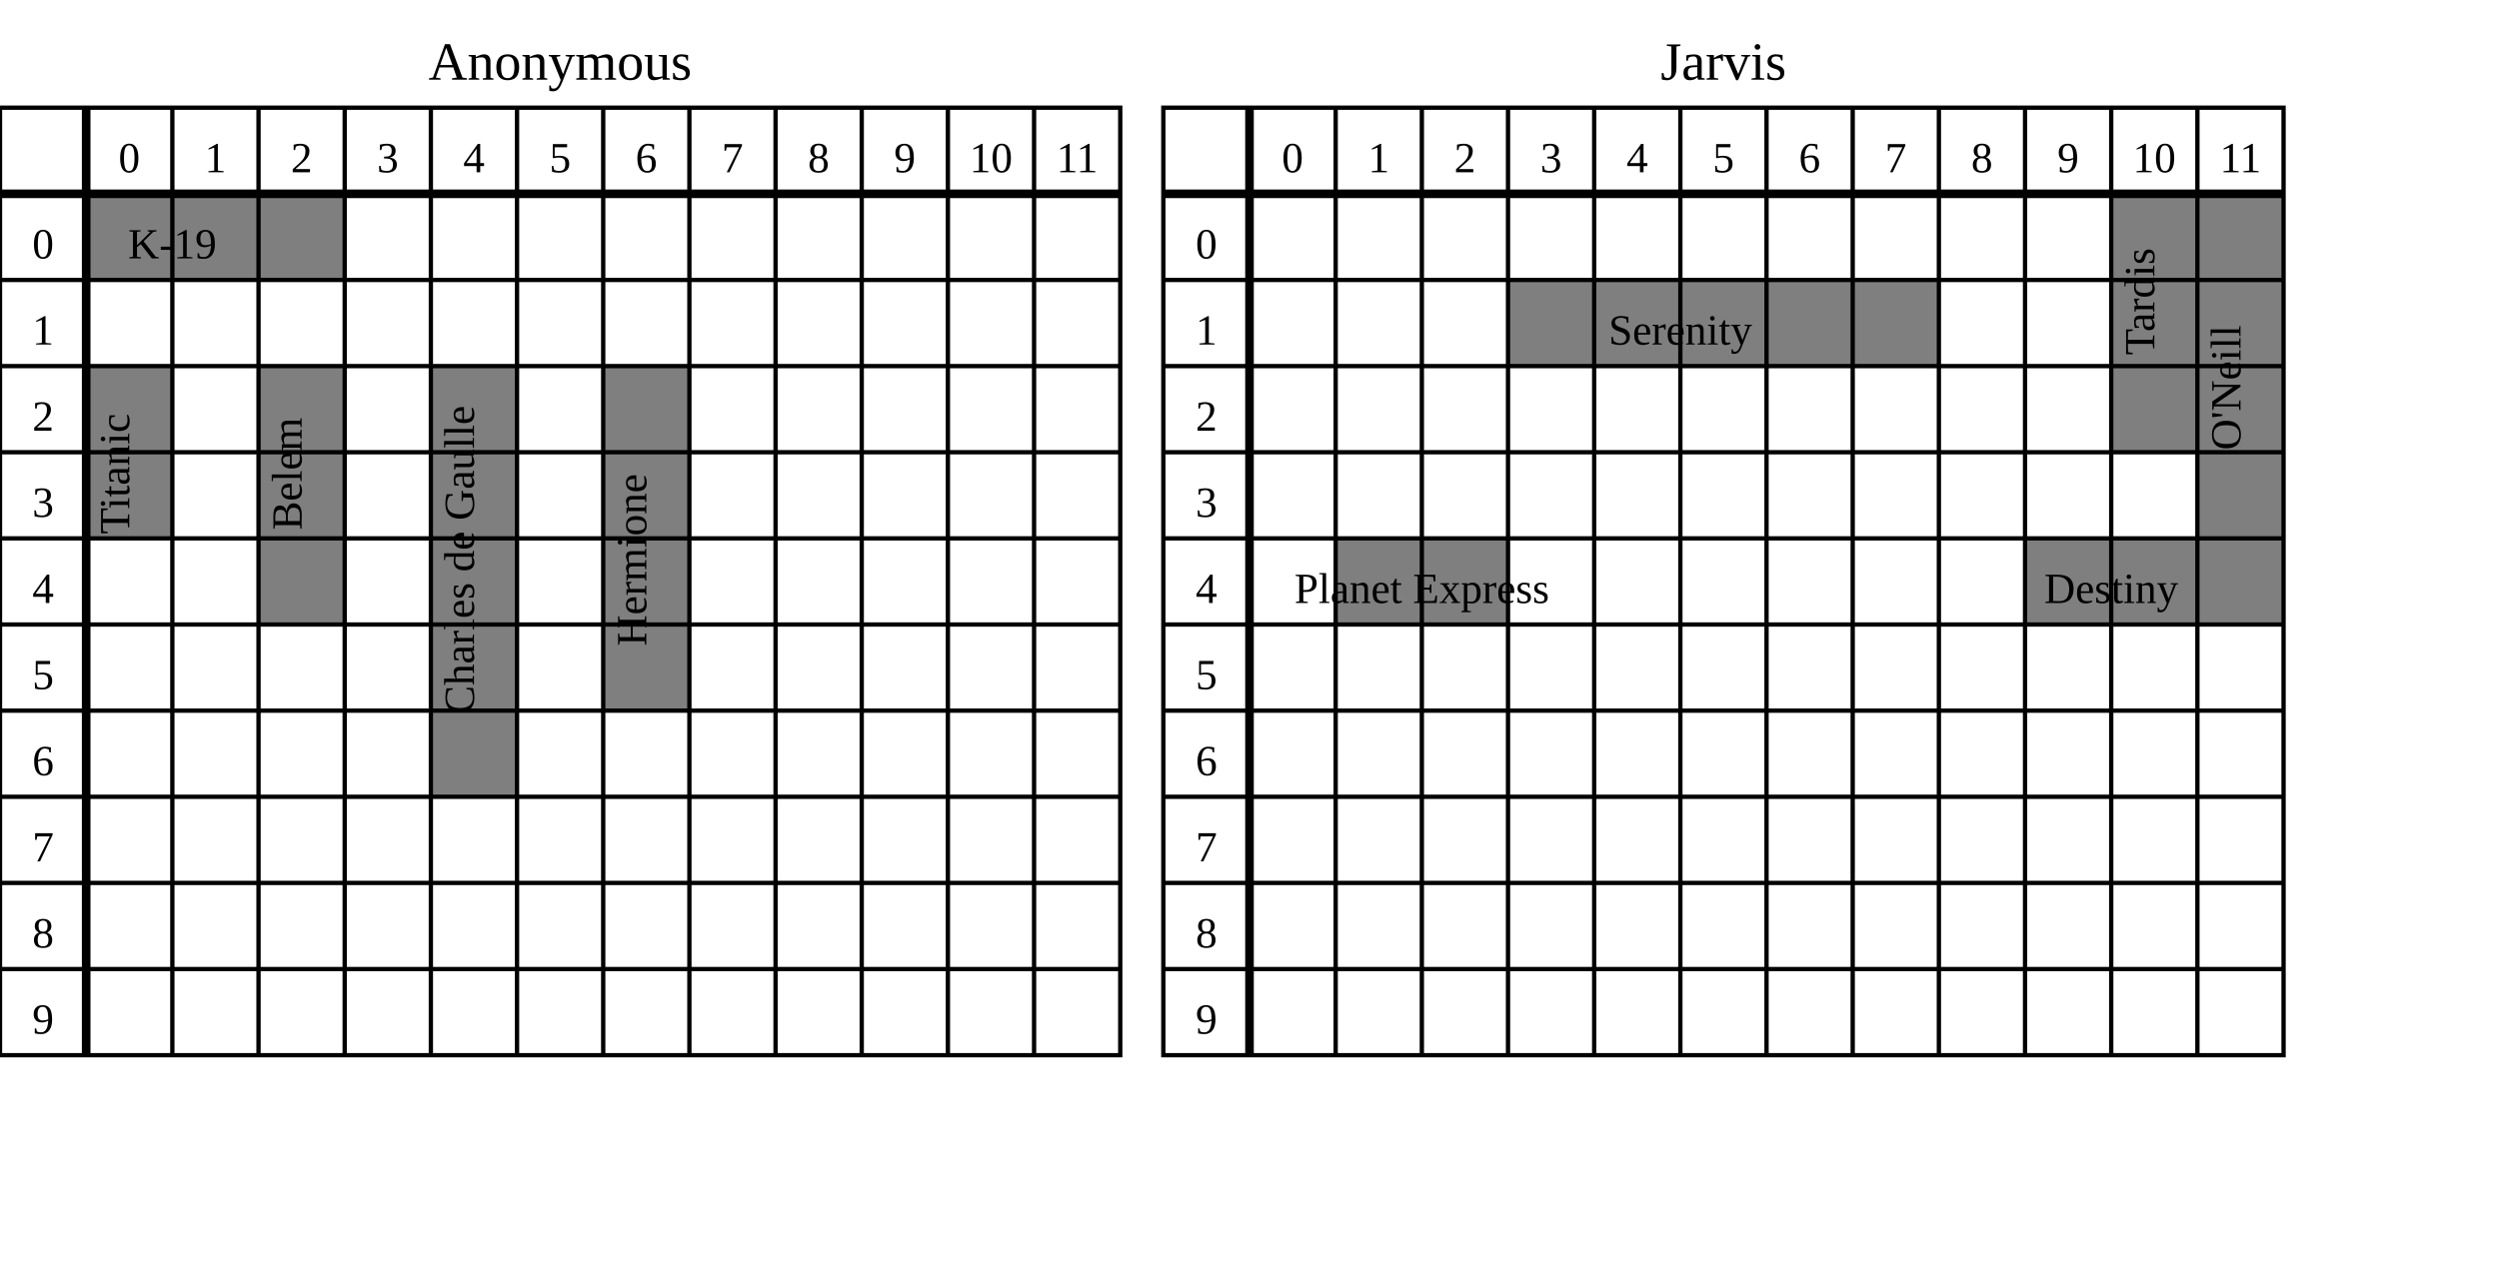
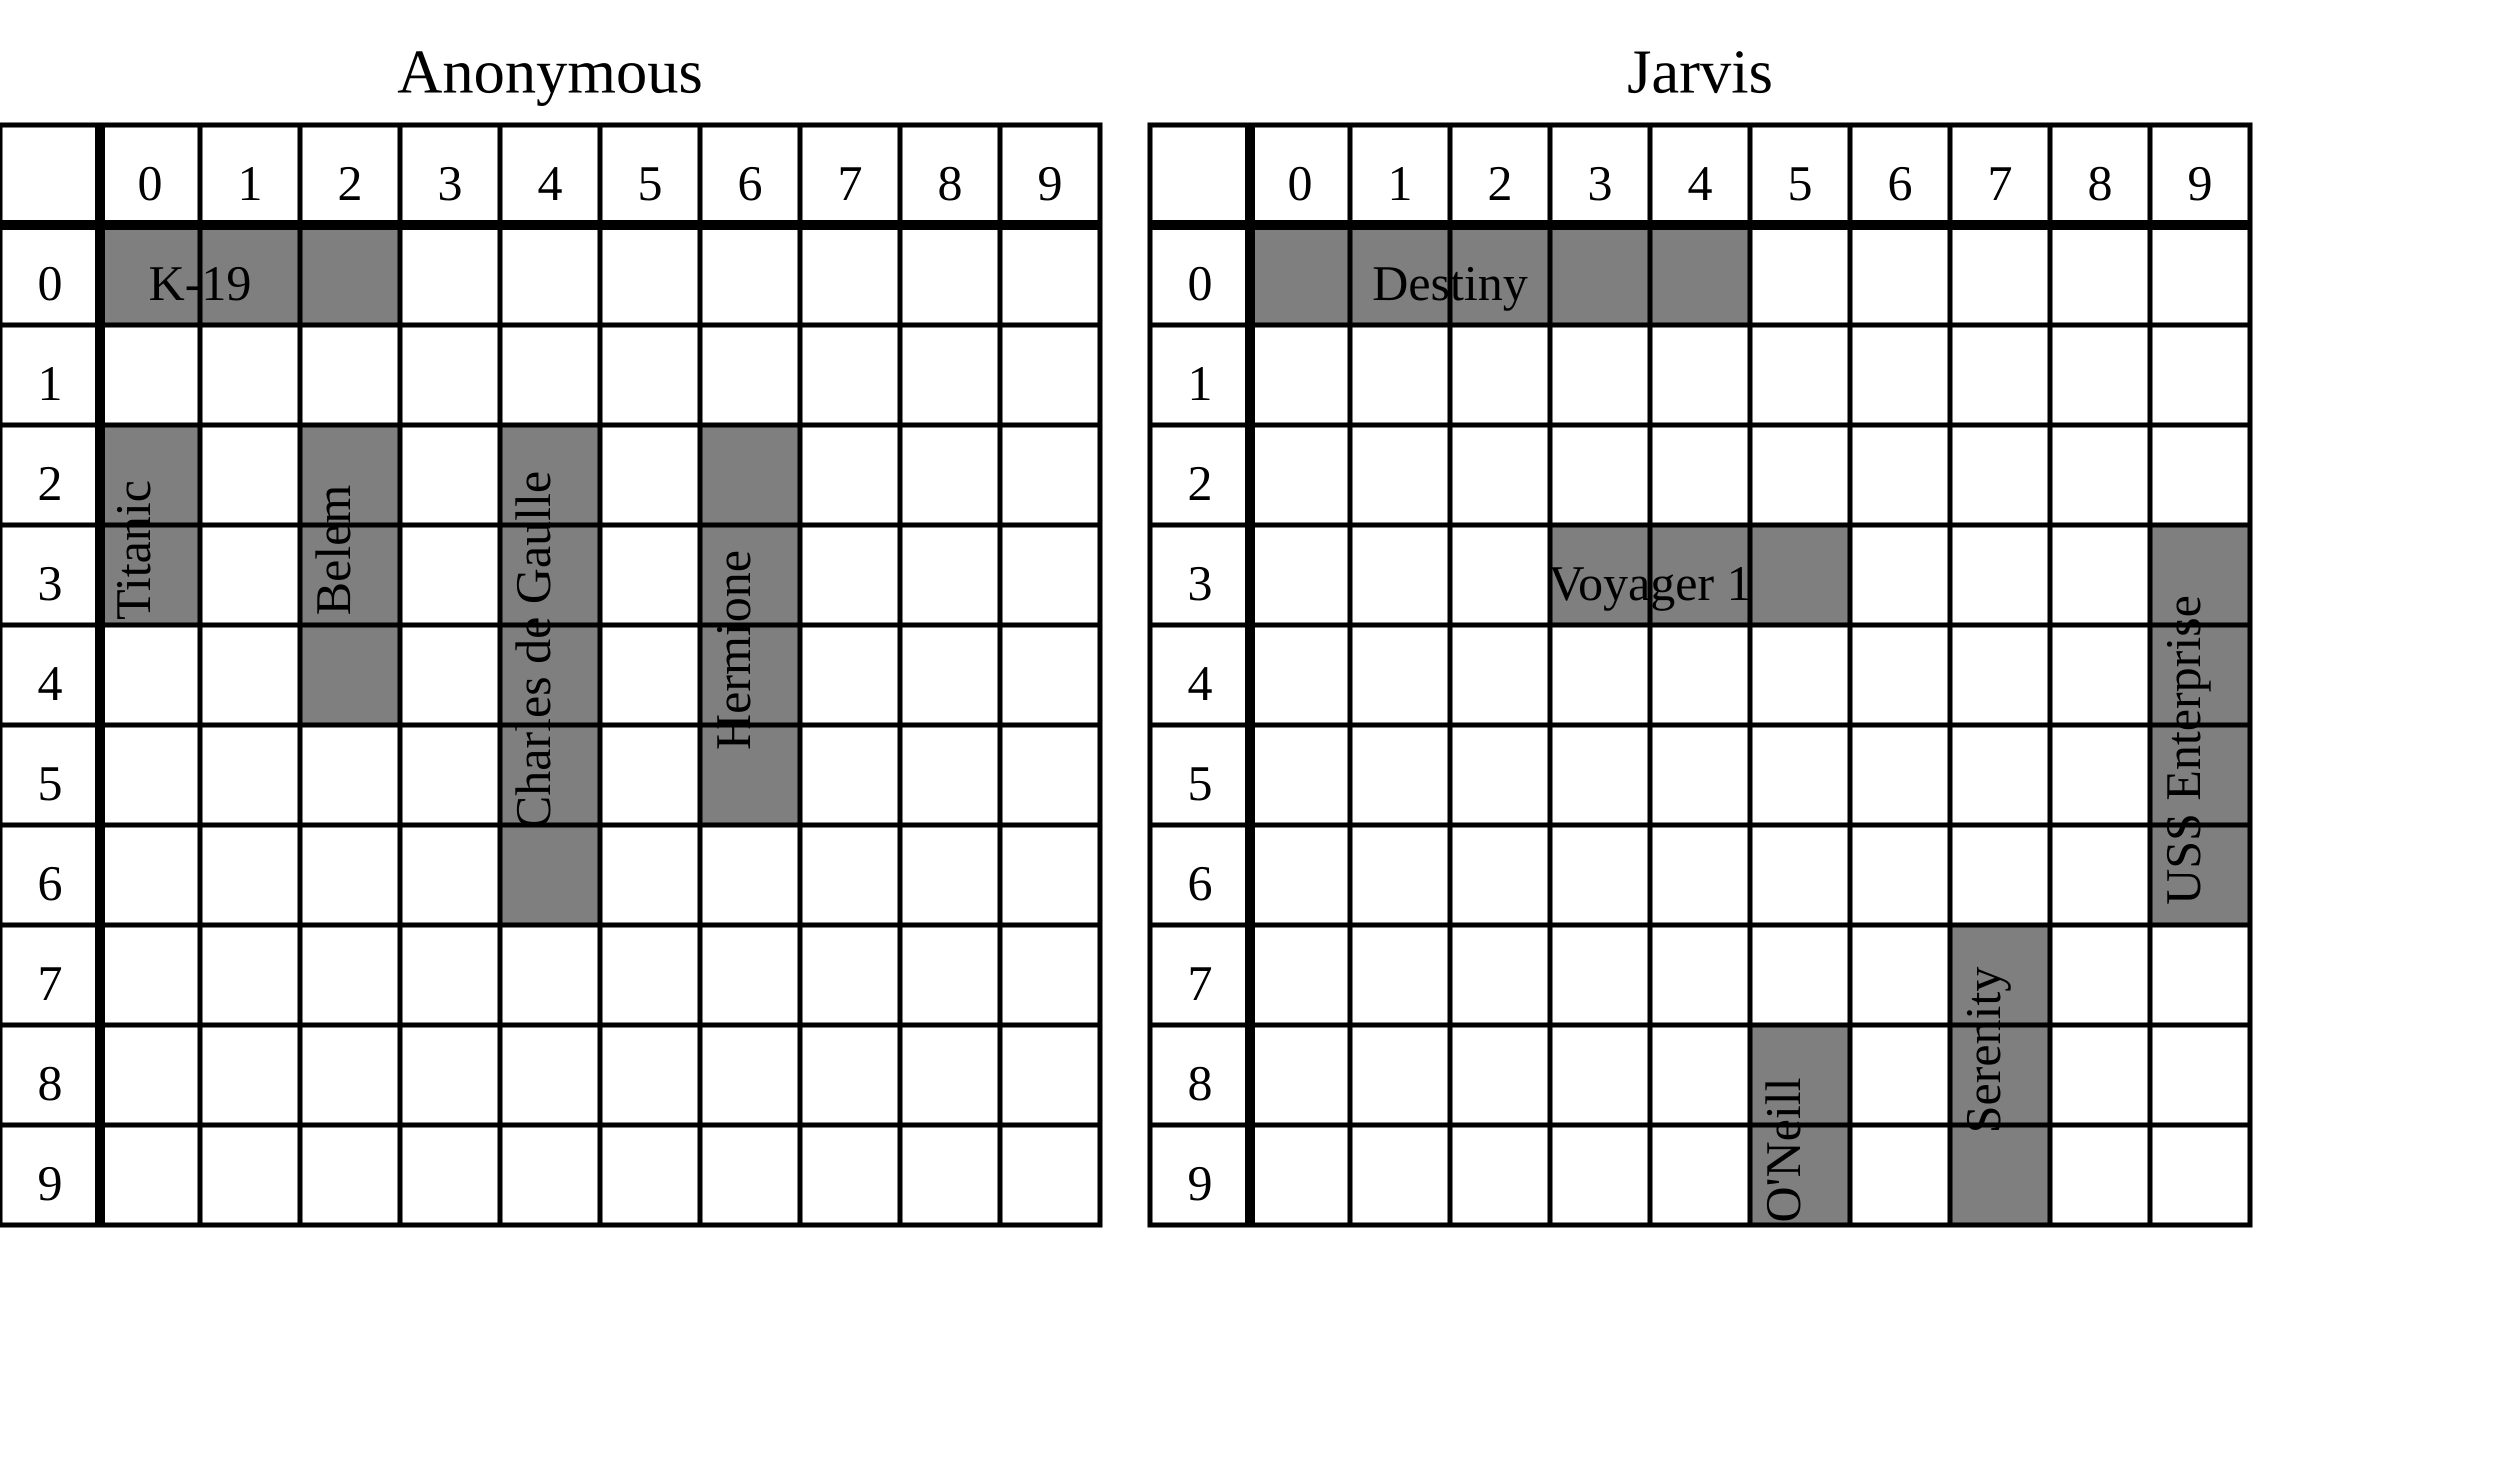
- <svg xmlns="http://www.w3.org/2000/svg" version="1.1" width="1160" height="590">
+ <svg xmlns="http://www.w3.org/2000/svg" version="1.1" width="1000" height="590">
  <defs>
    <symbol id="fire">
      <g transform="scale(40, 40)">
        <g transform="translate(-152.1564,-891.4093)" id="layer1">
          <g style="fill-rule:evenodd" id="g470" transform="matrix(0.1636925,0,0,0.1636925,-31.50634,-295.5069)">
            <path id="path526" d="m 1125.645,7253.945 0,-0.028 -0,-0.029 0,-0.029 -0,-0.033 -0.01,-0.028 -0.01,-0.029 -0.01,-0.024 -0.01,-0.029 -0.01,-0.028 -0.014,-0.024 -0.014,-0.028 -0.019,-0.024 -0.019,-0.024 -0.014,-0.019 -0.024,-0.024 -0.019,-0.019 -0.024,-0.024 -0.019,-0.014 -0.024,-0.019 -0.024,-0.019 -0.028,-0.014 -0.024,-0.014 -0.029,-0.01 -0.028,-0.01 -0.024,-0.01 -0.028,-0.01 -0.029,-0.01 -0.033,-0 -0.029,0 -0.028,-0 -0.029,0 -0.028,0 -0.029,0 -0.028,0 -0.033,0 -0.029,0.01 -0.028,0.01 -0.024,0.01 -0.029,0.01 -0.028,0.01 -0.024,0.014 -0.029,0.014 -0.024,0.019 -0.024,0.019 -0.019,0.014 -0.024,0.024 -0.019,0.019 -0.024,0.024 -0.014,0.019 -0.019,0.024 -0.019,0.024 -0.014,0.028 -0.014,0.024 -0.01,0.028 -0.01,0.029 -0.01,0.024 -0.01,0.029 -0.01,0.028 -0,0.033 0,0.029 -0,0.029 0,0.028 0,0.029 0,0.029 0,0.029 0,0.033 0.01,0.029 0.01,0.028 0.01,0.024 0.01,0.029 0.01,0.029 0.014,0.024 0.014,0.028 0.019,0.024 0.019,0.024 0.014,0.019 0.024,0.024 0.019,0.019 0.024,0.024 0.019,0.014 0.024,0.019 0.024,0.019 0.029,0.014 0.024,0.014 0.028,0.01 0.029,0.01 0.024,0.01 0.028,0.01 0.029,0.01 0.033,0 0.028,0 0.029,0 0.028,0 0.029,0 0.028,-0 0.029,0 0.033,-0 0.029,-0.01 0.028,-0.01 0.024,-0.01 0.028,-0.01 0.029,-0.01 0.024,-0.014 0.028,-0.014 0.024,-0.019 0.024,-0.019 0.019,-0.014 0.024,-0.024 0.019,-0.019 0.024,-0.024 0.014,-0.019 0.019,-0.024 0.019,-0.024 0.014,-0.028 0.014,-0.024 0.01,-0.029 0.01,-0.029 0.01,-0.024 0.01,-0.028 0.01,-0.029 0,-0.033 0,-0.029 0,-0.029 0,-0.029 z" style="fill:#000000" />
            <path d="m 1125.707,7250.9 0.338,0.095 -0.452,0.77 0.252,0.01 -0.361,0.641 0.261,0.01 -0.447,0.713 -0.219,-0.014 0.204,-0.456 -0.228,-0 0.319,-0.622 -0.204,-0.014 0.537,-1.126 z" id="path542" style="fill:#000000" />
            <path d="m 1124.4,7256.991 -0.342,-0.095 0.456,-0.769 -0.257,-0.01 0.366,-0.641 -0.266,-0.01 0.442,-0.713 0.223,0.014 -0.204,0.456 0.228,0 -0.319,0.622 0.204,0.01 -0.532,1.131 z" id="path554" style="fill:#000000" />
            <path d="m 1124.096,7250.981 0.338,-0.09 -0,0.893 0.224,-0.119 0.01,0.736 0.233,-0.123 -0.028,0.841 -0.2,0.095 -0.048,-0.494 -0.209,0.109 -0.033,-0.703 -0.181,0.1 -0.1,-1.245 z" id="path570" style="fill:#000000" />
            <path d="m 1126.007,7256.91 -0.338,0.09 0,-0.898 -0.223,0.119 -0.01,-0.732 -0.233,0.123 0.028,-0.841 0.2,-0.095 0.048,0.494 0.209,-0.114 0.033,0.708 0.181,-0.1 0.1,1.245 z" id="path582" style="fill:#000000" />
            <path d="m 1122.741,7251.855 0.247,-0.242 0.447,0.774 0.133,-0.214 0.376,0.632 0.133,-0.223 0.404,0.741 -0.128,0.181 -0.29,-0.404 -0.124,0.2 -0.376,-0.589 -0.114,0.171 -0.708,-1.026 z" id="path598" style="fill:#000000" />
            <path d="m 1127.362,7256.036 -0.247,0.242 -0.442,-0.774 -0.133,0.218 -0.376,-0.637 -0.138,0.223 -0.399,-0.741 0.124,-0.185 0.29,0.404 0.128,-0.195 0.376,0.589 0.109,-0.171 0.708,1.026 z" id="path610" style="fill:#000000" />
            <path d="m 1122.004,7253.29 0.095,-0.337 0.77,0.451 0.01,-0.252 0.642,0.361 0.01,-0.261 0.713,0.447 -0.019,0.218 -0.452,-0.204 -0,0.228 -0.623,-0.318 -0.014,0.204 -1.127,-0.537 z" id="path626" style="fill:#000000" />
            <path d="m 1128.099,7254.596 -0.095,0.342 -0.77,-0.456 -0,0.257 -0.646,-0.366 -0.01,0.266 -0.713,-0.442 0.019,-0.223 0.452,0.204 0,-0.228 0.623,0.318 0.014,-0.204 1.127,0.532 z" id="path638" style="fill:#000000" />
            <path d="m 1122.085,7254.9 -0.086,-0.337 0.894,0 -0.119,-0.223 0.737,-0.01 -0.128,-0.233 0.846,0.029 0.09,0.2 -0.494,0.048 0.114,0.209 -0.704,0.033 0.095,0.18 -1.246,0.1 z" id="path654" style="fill:#000000" />
            <path d="m 1128.018,7252.991 0.09,0.337 -0.898,-0 0.119,0.223 -0.737,0.01 0.128,0.233 -0.846,-0.029 -0.09,-0.2 0.494,-0.048 -0.114,-0.209 0.704,-0.033 -0.095,-0.18 1.246,-0.1 z" id="path666" style="fill:#000000" />
            <path d="m 1122.959,7256.254 -0.242,-0.247 0.775,-0.442 -0.219,-0.133 0.637,-0.375 -0.223,-0.138 0.742,-0.399 0.185,0.124 -0.404,0.29 0.195,0.123 -0.59,0.38 0.171,0.109 -1.027,0.708 z" id="path682" style="fill:#000000" />
            <path d="m 1127.143,7251.637 0.242,0.247 -0.775,0.447 0.214,0.133 -0.632,0.375 0.224,0.133 -0.742,0.404 -0.181,-0.128 0.404,-0.29 -0.2,-0.123 0.59,-0.38 -0.171,-0.109 1.027,-0.708 z" id="path694" style="fill:#000000" />
          </g>
        </g>
      </g>
    </symbol>
  </defs>
-   <text x="260" y="25" transform="translate(0, 12) " alignment-baseline="central" fill="" text-anchor="middle" font-size="25">Anonymous</text>
-   <text x="800" y="25" transform="translate(0, 12) " alignment-baseline="central" fill="" text-anchor="middle" font-size="25">Jarvis</text>
+   <text x="220" y="25" transform="translate(0, 12) " alignment-baseline="central" fill="" text-anchor="middle" font-size="25">Anonymous</text>
+   <text x="680" y="25" transform="translate(0, 12) " alignment-baseline="central" fill="" text-anchor="middle" font-size="25">Jarvis</text>
  <g transform="translate(0, 50)">
    <g>
-       <rect x="0" y="0" width="520" height="440" style="fill:rgb(255,255,255);stroke-width:2;stroke:rgb(0,0,0)" />
+       <rect x="0" y="0" width="440" height="440" style="fill:rgb(255,255,255);stroke-width:2;stroke:rgb(0,0,0)" />
      <line x1="40" y1="0" x2="40" y2="440" style="stroke:rgb(0,0,0);stroke-width:4" />
-       <line x1="0" y1="40" x2="520" y2="40" style="stroke:rgb(0,0,0);stroke-width:4" />
+       <line x1="0" y1="40" x2="440" y2="40" style="stroke:rgb(0,0,0);stroke-width:4" />
      <line x1="80" y1="0" x2="80" y2="440" style="stroke:rgb(0,0,0);stroke-width:2" />
      <line x1="120" y1="0" x2="120" y2="440" style="stroke:rgb(0,0,0);stroke-width:2" />
      <line x1="160" y1="0" x2="160" y2="440" style="stroke:rgb(0,0,0);stroke-width:2" />
      <line x1="200" y1="0" x2="200" y2="440" style="stroke:rgb(0,0,0);stroke-width:2" />
      <line x1="240" y1="0" x2="240" y2="440" style="stroke:rgb(0,0,0);stroke-width:2" />
      <line x1="280" y1="0" x2="280" y2="440" style="stroke:rgb(0,0,0);stroke-width:2" />
      <line x1="320" y1="0" x2="320" y2="440" style="stroke:rgb(0,0,0);stroke-width:2" />
      <line x1="360" y1="0" x2="360" y2="440" style="stroke:rgb(0,0,0);stroke-width:2" />
      <line x1="400" y1="0" x2="400" y2="440" style="stroke:rgb(0,0,0);stroke-width:2" />
-       <line x1="440" y1="0" x2="440" y2="440" style="stroke:rgb(0,0,0);stroke-width:2" />
-       <line x1="480" y1="0" x2="480" y2="440" style="stroke:rgb(0,0,0);stroke-width:2" />
-       <line x1="0" y1="80" x2="520" y2="80" style="stroke:rgb(0,0,0);stroke-width:2" />
-       <line x1="0" y1="120" x2="520" y2="120" style="stroke:rgb(0,0,0);stroke-width:2" />
-       <line x1="0" y1="160" x2="520" y2="160" style="stroke:rgb(0,0,0);stroke-width:2" />
-       <line x1="0" y1="200" x2="520" y2="200" style="stroke:rgb(0,0,0);stroke-width:2" />
-       <line x1="0" y1="240" x2="520" y2="240" style="stroke:rgb(0,0,0);stroke-width:2" />
-       <line x1="0" y1="280" x2="520" y2="280" style="stroke:rgb(0,0,0);stroke-width:2" />
-       <line x1="0" y1="320" x2="520" y2="320" style="stroke:rgb(0,0,0);stroke-width:2" />
-       <line x1="0" y1="360" x2="520" y2="360" style="stroke:rgb(0,0,0);stroke-width:2" />
-       <line x1="0" y1="400" x2="520" y2="400" style="stroke:rgb(0,0,0);stroke-width:2" />
+       <line x1="0" y1="80" x2="440" y2="80" style="stroke:rgb(0,0,0);stroke-width:2" />
+       <line x1="0" y1="120" x2="440" y2="120" style="stroke:rgb(0,0,0);stroke-width:2" />
+       <line x1="0" y1="160" x2="440" y2="160" style="stroke:rgb(0,0,0);stroke-width:2" />
+       <line x1="0" y1="200" x2="440" y2="200" style="stroke:rgb(0,0,0);stroke-width:2" />
+       <line x1="0" y1="240" x2="440" y2="240" style="stroke:rgb(0,0,0);stroke-width:2" />
+       <line x1="0" y1="280" x2="440" y2="280" style="stroke:rgb(0,0,0);stroke-width:2" />
+       <line x1="0" y1="320" x2="440" y2="320" style="stroke:rgb(0,0,0);stroke-width:2" />
+       <line x1="0" y1="360" x2="440" y2="360" style="stroke:rgb(0,0,0);stroke-width:2" />
+       <line x1="0" y1="400" x2="440" y2="400" style="stroke:rgb(0,0,0);stroke-width:2" />
      <text x="60" y="20" transform="translate(0, 10) " alignment-baseline="central" fill="" text-anchor="middle" font-size="20">0</text>
      <text x="100" y="20" transform="translate(0, 10) " alignment-baseline="central" fill="" text-anchor="middle" font-size="20">1</text>
      <text x="140" y="20" transform="translate(0, 10) " alignment-baseline="central" fill="" text-anchor="middle" font-size="20">2</text>
      <text x="180" y="20" transform="translate(0, 10) " alignment-baseline="central" fill="" text-anchor="middle" font-size="20">3</text>
      <text x="220" y="20" transform="translate(0, 10) " alignment-baseline="central" fill="" text-anchor="middle" font-size="20">4</text>
      <text x="260" y="20" transform="translate(0, 10) " alignment-baseline="central" fill="" text-anchor="middle" font-size="20">5</text>
      <text x="300" y="20" transform="translate(0, 10) " alignment-baseline="central" fill="" text-anchor="middle" font-size="20">6</text>
      <text x="340" y="20" transform="translate(0, 10) " alignment-baseline="central" fill="" text-anchor="middle" font-size="20">7</text>
      <text x="380" y="20" transform="translate(0, 10) " alignment-baseline="central" fill="" text-anchor="middle" font-size="20">8</text>
      <text x="420" y="20" transform="translate(0, 10) " alignment-baseline="central" fill="" text-anchor="middle" font-size="20">9</text>
-       <text x="460" y="20" transform="translate(0, 10) " alignment-baseline="central" fill="" text-anchor="middle" font-size="20">10</text>
-       <text x="500" y="20" transform="translate(0, 10) " alignment-baseline="central" fill="" text-anchor="middle" font-size="20">11</text>
      <text x="20" y="60" transform="translate(0, 10) " alignment-baseline="central" fill="" text-anchor="middle" font-size="20">0</text>
      <text x="20" y="100" transform="translate(0, 10) " alignment-baseline="central" fill="" text-anchor="middle" font-size="20">1</text>
      <text x="20" y="140" transform="translate(0, 10) " alignment-baseline="central" fill="" text-anchor="middle" font-size="20">2</text>
      <text x="20" y="180" transform="translate(0, 10) " alignment-baseline="central" fill="" text-anchor="middle" font-size="20">3</text>
      <text x="20" y="220" transform="translate(0, 10) " alignment-baseline="central" fill="" text-anchor="middle" font-size="20">4</text>
      <text x="20" y="260" transform="translate(0, 10) " alignment-baseline="central" fill="" text-anchor="middle" font-size="20">5</text>
      <text x="20" y="300" transform="translate(0, 10) " alignment-baseline="central" fill="" text-anchor="middle" font-size="20">6</text>
      <text x="20" y="340" transform="translate(0, 10) " alignment-baseline="central" fill="" text-anchor="middle" font-size="20">7</text>
      <text x="20" y="380" transform="translate(0, 10) " alignment-baseline="central" fill="" text-anchor="middle" font-size="20">8</text>
      <text x="20" y="420" transform="translate(0, 10) " alignment-baseline="central" fill="" text-anchor="middle" font-size="20">9</text>
    </g>
    <rect x="280" y="120" width="40" height="160" style="fill:rgb(0, 0, 0);fill-opacity:0.5;" />
    <text x="300" y="200" transform="translate(0, 10) rotate(-90, 300, 200)" alignment-baseline="central" fill="" text-anchor="middle" font-size="20">Hermione</text>
    <rect x="40" y="40" width="120" height="40" style="fill:rgb(0, 0, 0);fill-opacity:0.5;" />
    <text x="80" y="60" transform="translate(0, 10) " alignment-baseline="central" fill="" text-anchor="middle" font-size="20">K-19</text>
    <rect x="40" y="120" width="40" height="80" style="fill:rgb(0, 0, 0);fill-opacity:0.5;" />
    <text x="60" y="160" transform="translate(0, 10) rotate(-90, 60, 160)" alignment-baseline="central" fill="" text-anchor="middle" font-size="20">Titanic</text>
    <rect x="120" y="120" width="40" height="120" style="fill:rgb(0, 0, 0);fill-opacity:0.5;" />
    <text x="140" y="160" transform="translate(0, 10) rotate(-90, 140, 160)" alignment-baseline="central" fill="" text-anchor="middle" font-size="20">Belem</text>
    <rect x="200" y="120" width="40" height="200" style="fill:rgb(0, 0, 0);fill-opacity:0.5;" />
    <text x="220" y="200" transform="translate(0, 10) rotate(-90, 220, 200)" alignment-baseline="central" fill="" text-anchor="middle" font-size="20">Charles de Gaulle</text>
  </g>
-   <g transform="translate(540, 50)">
+   <g transform="translate(460, 50)">
    <g>
-       <rect x="0" y="0" width="520" height="440" style="fill:rgb(255,255,255);stroke-width:2;stroke:rgb(0,0,0)" />
+       <rect x="0" y="0" width="440" height="440" style="fill:rgb(255,255,255);stroke-width:2;stroke:rgb(0,0,0)" />
      <line x1="40" y1="0" x2="40" y2="440" style="stroke:rgb(0,0,0);stroke-width:4" />
-       <line x1="0" y1="40" x2="520" y2="40" style="stroke:rgb(0,0,0);stroke-width:4" />
+       <line x1="0" y1="40" x2="440" y2="40" style="stroke:rgb(0,0,0);stroke-width:4" />
      <line x1="80" y1="0" x2="80" y2="440" style="stroke:rgb(0,0,0);stroke-width:2" />
      <line x1="120" y1="0" x2="120" y2="440" style="stroke:rgb(0,0,0);stroke-width:2" />
      <line x1="160" y1="0" x2="160" y2="440" style="stroke:rgb(0,0,0);stroke-width:2" />
      <line x1="200" y1="0" x2="200" y2="440" style="stroke:rgb(0,0,0);stroke-width:2" />
      <line x1="240" y1="0" x2="240" y2="440" style="stroke:rgb(0,0,0);stroke-width:2" />
      <line x1="280" y1="0" x2="280" y2="440" style="stroke:rgb(0,0,0);stroke-width:2" />
      <line x1="320" y1="0" x2="320" y2="440" style="stroke:rgb(0,0,0);stroke-width:2" />
      <line x1="360" y1="0" x2="360" y2="440" style="stroke:rgb(0,0,0);stroke-width:2" />
      <line x1="400" y1="0" x2="400" y2="440" style="stroke:rgb(0,0,0);stroke-width:2" />
-       <line x1="440" y1="0" x2="440" y2="440" style="stroke:rgb(0,0,0);stroke-width:2" />
-       <line x1="480" y1="0" x2="480" y2="440" style="stroke:rgb(0,0,0);stroke-width:2" />
-       <line x1="0" y1="80" x2="520" y2="80" style="stroke:rgb(0,0,0);stroke-width:2" />
-       <line x1="0" y1="120" x2="520" y2="120" style="stroke:rgb(0,0,0);stroke-width:2" />
-       <line x1="0" y1="160" x2="520" y2="160" style="stroke:rgb(0,0,0);stroke-width:2" />
-       <line x1="0" y1="200" x2="520" y2="200" style="stroke:rgb(0,0,0);stroke-width:2" />
-       <line x1="0" y1="240" x2="520" y2="240" style="stroke:rgb(0,0,0);stroke-width:2" />
-       <line x1="0" y1="280" x2="520" y2="280" style="stroke:rgb(0,0,0);stroke-width:2" />
-       <line x1="0" y1="320" x2="520" y2="320" style="stroke:rgb(0,0,0);stroke-width:2" />
-       <line x1="0" y1="360" x2="520" y2="360" style="stroke:rgb(0,0,0);stroke-width:2" />
-       <line x1="0" y1="400" x2="520" y2="400" style="stroke:rgb(0,0,0);stroke-width:2" />
+       <line x1="0" y1="80" x2="440" y2="80" style="stroke:rgb(0,0,0);stroke-width:2" />
+       <line x1="0" y1="120" x2="440" y2="120" style="stroke:rgb(0,0,0);stroke-width:2" />
+       <line x1="0" y1="160" x2="440" y2="160" style="stroke:rgb(0,0,0);stroke-width:2" />
+       <line x1="0" y1="200" x2="440" y2="200" style="stroke:rgb(0,0,0);stroke-width:2" />
+       <line x1="0" y1="240" x2="440" y2="240" style="stroke:rgb(0,0,0);stroke-width:2" />
+       <line x1="0" y1="280" x2="440" y2="280" style="stroke:rgb(0,0,0);stroke-width:2" />
+       <line x1="0" y1="320" x2="440" y2="320" style="stroke:rgb(0,0,0);stroke-width:2" />
+       <line x1="0" y1="360" x2="440" y2="360" style="stroke:rgb(0,0,0);stroke-width:2" />
+       <line x1="0" y1="400" x2="440" y2="400" style="stroke:rgb(0,0,0);stroke-width:2" />
      <text x="60" y="20" transform="translate(0, 10) " alignment-baseline="central" fill="" text-anchor="middle" font-size="20">0</text>
      <text x="100" y="20" transform="translate(0, 10) " alignment-baseline="central" fill="" text-anchor="middle" font-size="20">1</text>
      <text x="140" y="20" transform="translate(0, 10) " alignment-baseline="central" fill="" text-anchor="middle" font-size="20">2</text>
      <text x="180" y="20" transform="translate(0, 10) " alignment-baseline="central" fill="" text-anchor="middle" font-size="20">3</text>
      <text x="220" y="20" transform="translate(0, 10) " alignment-baseline="central" fill="" text-anchor="middle" font-size="20">4</text>
      <text x="260" y="20" transform="translate(0, 10) " alignment-baseline="central" fill="" text-anchor="middle" font-size="20">5</text>
      <text x="300" y="20" transform="translate(0, 10) " alignment-baseline="central" fill="" text-anchor="middle" font-size="20">6</text>
      <text x="340" y="20" transform="translate(0, 10) " alignment-baseline="central" fill="" text-anchor="middle" font-size="20">7</text>
      <text x="380" y="20" transform="translate(0, 10) " alignment-baseline="central" fill="" text-anchor="middle" font-size="20">8</text>
      <text x="420" y="20" transform="translate(0, 10) " alignment-baseline="central" fill="" text-anchor="middle" font-size="20">9</text>
-       <text x="460" y="20" transform="translate(0, 10) " alignment-baseline="central" fill="" text-anchor="middle" font-size="20">10</text>
-       <text x="500" y="20" transform="translate(0, 10) " alignment-baseline="central" fill="" text-anchor="middle" font-size="20">11</text>
      <text x="20" y="60" transform="translate(0, 10) " alignment-baseline="central" fill="" text-anchor="middle" font-size="20">0</text>
      <text x="20" y="100" transform="translate(0, 10) " alignment-baseline="central" fill="" text-anchor="middle" font-size="20">1</text>
      <text x="20" y="140" transform="translate(0, 10) " alignment-baseline="central" fill="" text-anchor="middle" font-size="20">2</text>
      <text x="20" y="180" transform="translate(0, 10) " alignment-baseline="central" fill="" text-anchor="middle" font-size="20">3</text>
      <text x="20" y="220" transform="translate(0, 10) " alignment-baseline="central" fill="" text-anchor="middle" font-size="20">4</text>
      <text x="20" y="260" transform="translate(0, 10) " alignment-baseline="central" fill="" text-anchor="middle" font-size="20">5</text>
      <text x="20" y="300" transform="translate(0, 10) " alignment-baseline="central" fill="" text-anchor="middle" font-size="20">6</text>
      <text x="20" y="340" transform="translate(0, 10) " alignment-baseline="central" fill="" text-anchor="middle" font-size="20">7</text>
      <text x="20" y="380" transform="translate(0, 10) " alignment-baseline="central" fill="" text-anchor="middle" font-size="20">8</text>
      <text x="20" y="420" transform="translate(0, 10) " alignment-baseline="central" fill="" text-anchor="middle" font-size="20">9</text>
    </g>
-     <rect x="480" y="40" width="40" height="160" style="fill:rgb(0, 0, 0);fill-opacity:0.5;" />
-     <text x="500" y="120" transform="translate(0, 10) rotate(-90, 500, 120)" alignment-baseline="central" fill="" text-anchor="middle" font-size="20">O'Neill</text>
-     <rect x="440" y="40" width="40" height="120" style="fill:rgb(0, 0, 0);fill-opacity:0.5;" />
-     <text x="460" y="80" transform="translate(0, 10) rotate(-90, 460, 80)" alignment-baseline="central" fill="" text-anchor="middle" font-size="20">Tardis</text>
-     <rect x="80" y="200" width="80" height="40" style="fill:rgb(0, 0, 0);fill-opacity:0.5;" />
-     <text x="120" y="220" transform="translate(0, 10) " alignment-baseline="central" fill="" text-anchor="middle" font-size="20">Planet Express</text>
-     <rect x="400" y="200" width="120" height="40" style="fill:rgb(0, 0, 0);fill-opacity:0.5;" />
-     <text x="440" y="220" transform="translate(0, 10) " alignment-baseline="central" fill="" text-anchor="middle" font-size="20">Destiny</text>
-     <rect x="160" y="80" width="200" height="40" style="fill:rgb(0, 0, 0);fill-opacity:0.5;" />
-     <text x="240" y="100" transform="translate(0, 10) " alignment-baseline="central" fill="" text-anchor="middle" font-size="20">Serenity</text>
+     <rect x="400" y="160" width="40" height="160" style="fill:rgb(0, 0, 0);fill-opacity:0.5;" />
+     <text x="420" y="240" transform="translate(0, 10) rotate(-90, 420, 240)" alignment-baseline="central" fill="" text-anchor="middle" font-size="20">USS Enterprise</text>
+     <rect x="320" y="320" width="40" height="120" style="fill:rgb(0, 0, 0);fill-opacity:0.5;" />
+     <text x="340" y="360" transform="translate(0, 10) rotate(-90, 340, 360)" alignment-baseline="central" fill="" text-anchor="middle" font-size="20">Serenity</text>
+     <rect x="240" y="360" width="40" height="80" style="fill:rgb(0, 0, 0);fill-opacity:0.5;" />
+     <text x="260" y="400" transform="translate(0, 10) rotate(-90, 260, 400)" alignment-baseline="central" fill="" text-anchor="middle" font-size="20">O'Neill</text>
+     <rect x="160" y="160" width="120" height="40" style="fill:rgb(0, 0, 0);fill-opacity:0.5;" />
+     <text x="200" y="180" transform="translate(0, 10) " alignment-baseline="central" fill="" text-anchor="middle" font-size="20">Voyager 1</text>
+     <rect x="40" y="40" width="200" height="40" style="fill:rgb(0, 0, 0);fill-opacity:0.5;" />
+     <text x="120" y="60" transform="translate(0, 10) " alignment-baseline="central" fill="" text-anchor="middle" font-size="20">Destiny</text>
  </g>
</svg>
